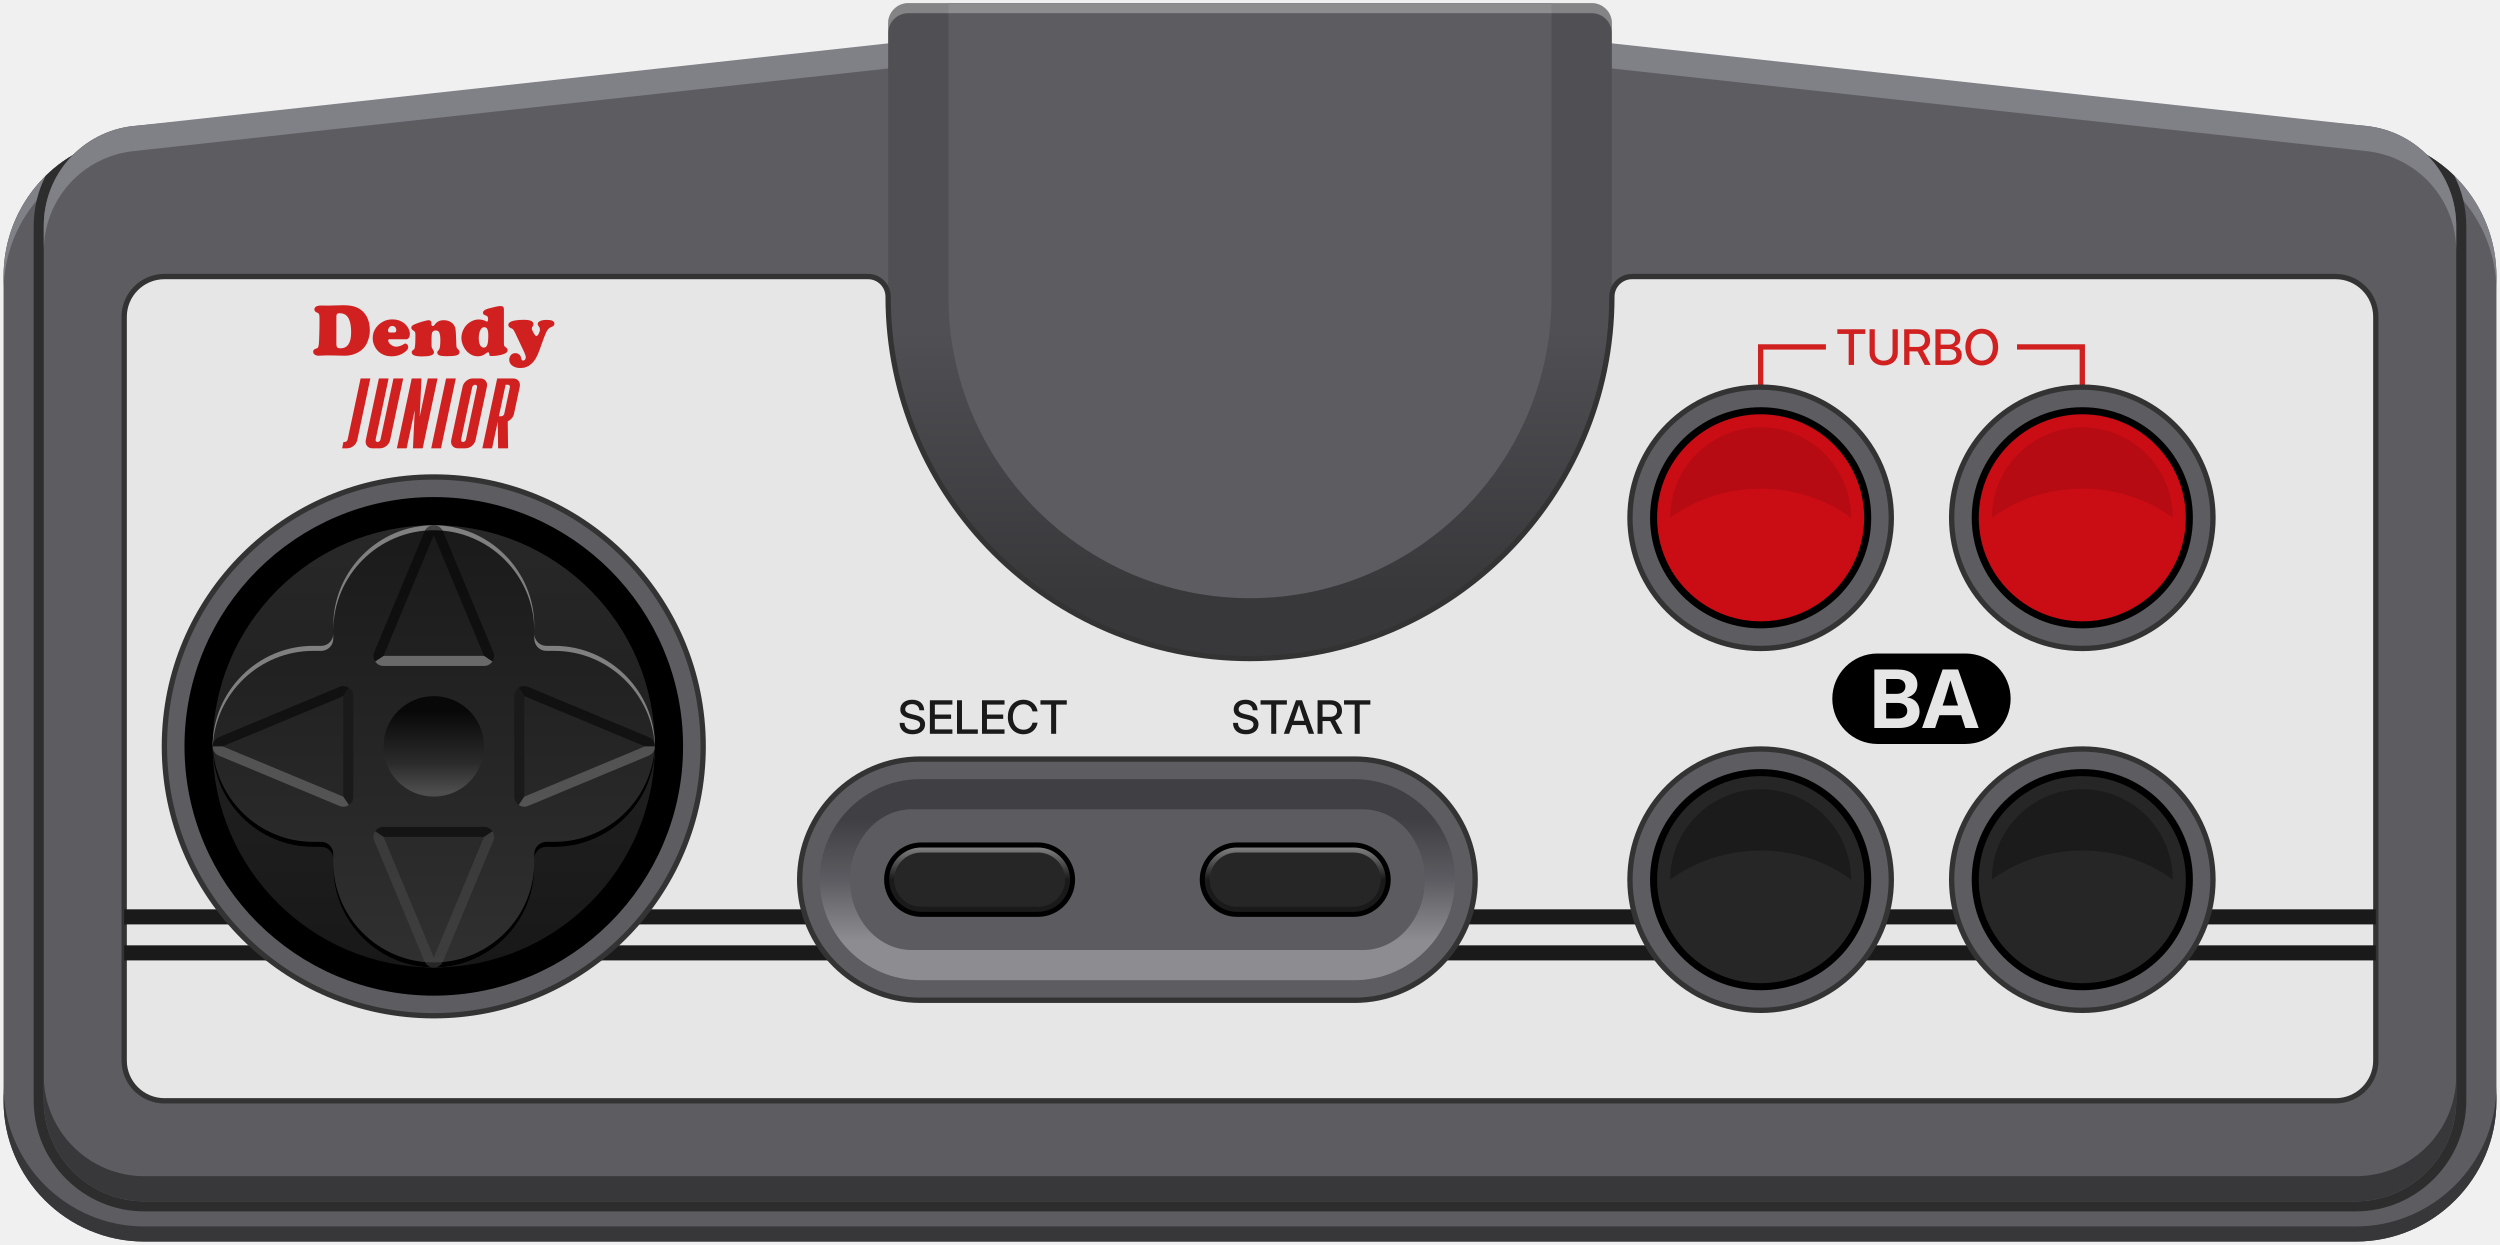
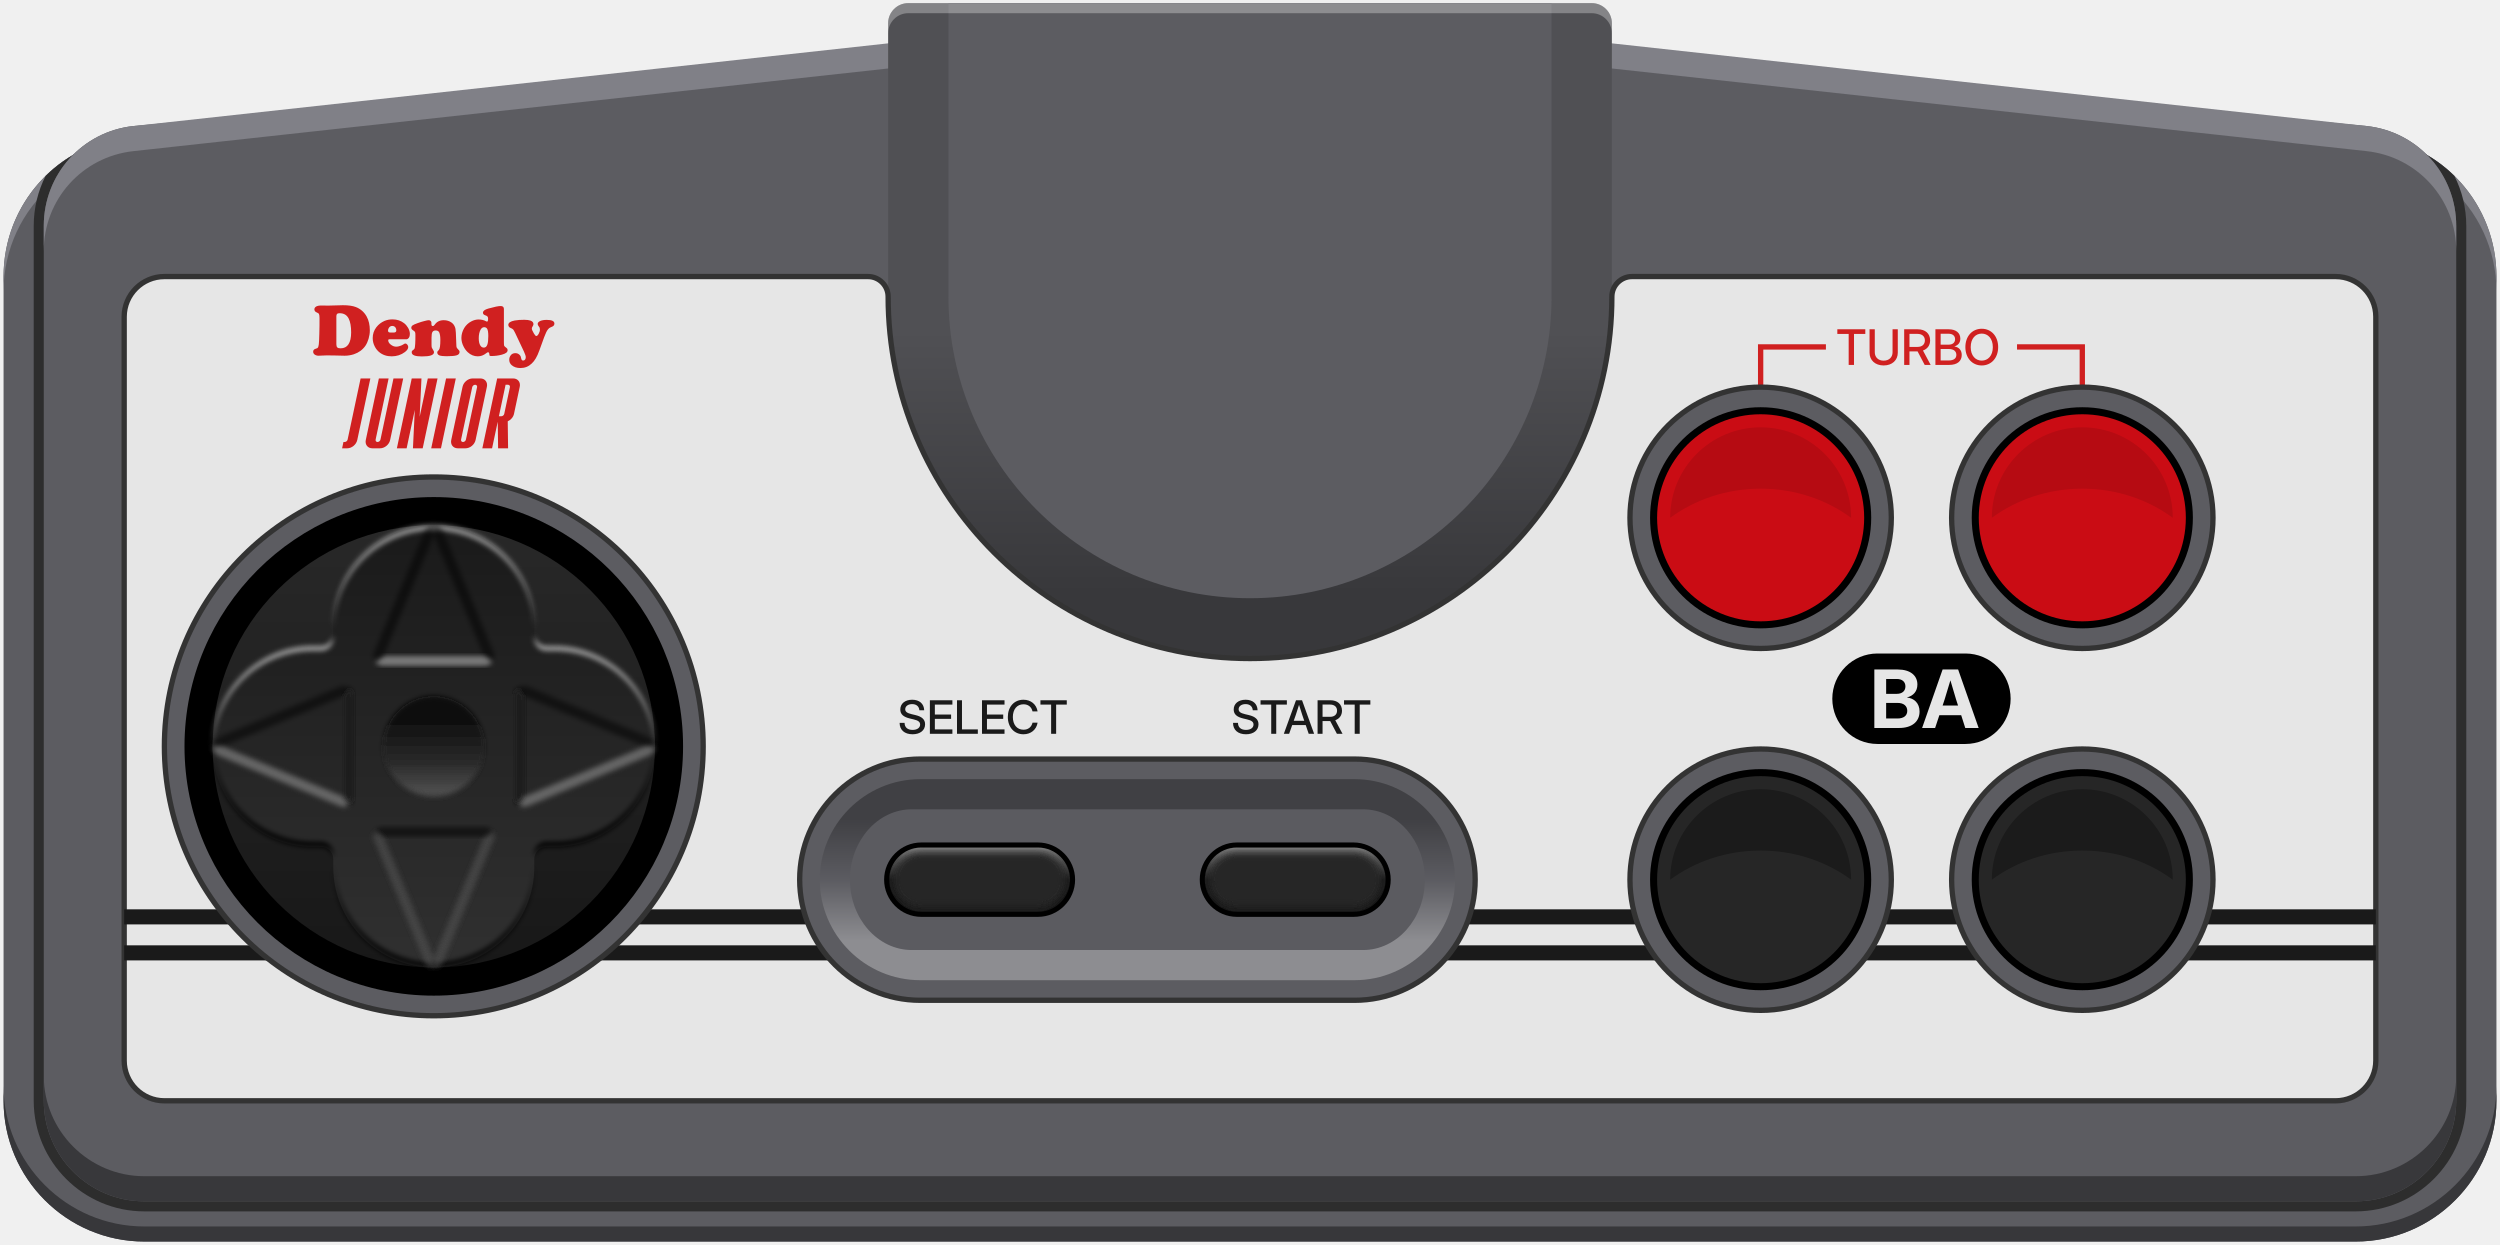
<svg xmlns="http://www.w3.org/2000/svg" xml:space="preserve" viewBox="0 0 470 234" width="470px" height="234px" version="1.1" style="shape-rendering:geometricPrecision; fill-rule:evenodd; clip-rule:evenodd">
  <defs>
    <style type="text/css">
    .str1 {stroke:#1A1A1A;stroke-width:2.835}
    .str3 {stroke:#D02020}
    .str0 {stroke:#333333;stroke-linejoin:round}
    .str2 {stroke:#333333;stroke-linejoin:round}
    .fil8 {fill:none}
    .fil11 {fill:black}
    .fil13 {fill:black}
    .fil15 {fill:#1A1A1A}
    .fil26 {fill:#262626}
    .fil12 {fill:#5C5C61}
-     .fil18 {fill:gray}
+     .fil18 {fill:#A0A0A0}
    .fil27 {fill:#CA0C14}
    .fil14 {fill:#D02020}
    .fil7 {fill:#E6E6E6}
    .fil4 {fill:#38383B}
    .fil1 {fill:#37373A}
    .fil10 {fill:#5B5B60}
    .fil0 {fill:#5C5C61}
    .fil2 {fill:#808087}
    .fil3 {fill:#2D2D2D}
    .fil28 {fill:black;fill-opacity:0.1}
    .fil29 {fill:black;fill-opacity:0.3}
    .fil6 {fill:white;fill-opacity:0.3}
    .fil22 {fill:black;fill-opacity:0.5}
    .fil19 {fill:black;fill-opacity:0.5}
-     .fil21 {fill:#4D4D4D;fill-opacity:0.5}
-     .fil23 {fill:gray;fill-opacity:0.5}
-     .fil20 {fill:#B3B3B3;fill-opacity:0.5}
+     .fil21 {fill:#4D4D4D;fill-opacity:0.7}
+     .fil23 {fill:gray;fill-opacity:0.7}
+     .fil20 {fill:#B3B3B3;fill-opacity:0.6}
    .fil17 {fill:url(#id0)}
    .fil5 {fill:url(#id1)}
    .fil25 {fill:url(#id2)}
    .fil24 {fill:url(#id3)}
    .fil16 {fill:url(#id4)}
    .fil9 {fill:url(#id5);fill-opacity:0.3}
  </style>
    <linearGradient id="id0" gradientUnits="userSpaceOnUse" x1="81.551" y1="181.891" x2="81.551" y2="98.741">
      <stop offset="0" style="stop-opacity:1; stop-color:#303030" />
      <stop offset="1" style="stop-opacity:1; stop-color:#1A1A1A" />
    </linearGradient>
    <linearGradient id="id1" gradientUnits="userSpaceOnUse" x1="235" y1="123.804" x2="235" y2="0.59">
      <stop offset="0" style="stop-opacity:1; stop-color:#38383B" />
      <stop offset="0.1" style="stop-opacity:1; stop-color:#38383B" />
      <stop offset="0.5" style="stop-opacity:1; stop-color:#505054" />
      <stop offset="1" style="stop-opacity:1; stop-color:#505054" />
    </linearGradient>
    <linearGradient id="id2" gradientUnits="objectBoundingBox" x1="50%" y1="100%" x2="50%" y2="0%">
      <stop offset="0" style="stop-opacity:1; stop-color:#1A1A1A" />
      <stop offset="0.5" style="stop-opacity:1; stop-color:#1A1A1A" />
      <stop offset="1" style="stop-opacity:1; stop-color:gray" />
    </linearGradient>
    <linearGradient id="id3" gradientUnits="userSpaceOnUse" x1="81.55" y1="148.82" x2="81.55" y2="133.701">
      <stop offset="0" style="stop-opacity:1; stop-color:#4D4D4D" />
      <stop offset="0.35" style="stop-opacity:1; stop-color:#2B2B2B" />
      <stop offset="1" style="stop-opacity:1; stop-color:#080808" />
    </linearGradient>
    <linearGradient id="id4" gradientUnits="userSpaceOnUse" x1="81.551" y1="181.891" x2="81.551" y2="98.741">
      <stop offset="0" style="stop-opacity:1; stop-color:#181818" />
      <stop offset="1" style="stop-opacity:1; stop-color:#282828" />
    </linearGradient>
    <linearGradient id="id5" gradientUnits="userSpaceOnUse" x1="240.471" y1="184.275" x2="240.471" y2="146.48">
      <stop offset="0" style="stop-opacity:1; stop-color:white" />
      <stop offset="0.2" style="stop-opacity:1; stop-color:white" />
      <stop offset="0.5" style="stop-opacity:1; stop-color:#5C5C61" />
      <stop offset="0.8" style="stop-opacity:1; stop-color:black" />
      <stop offset="1" style="stop-opacity:1; stop-color:black" />
    </linearGradient>
+     <filter id="Dpad-Blur" x="-20%" y="-20%" width="140%" height="140%">
+       <feGaussianBlur stdDeviation="0.5" />
+     </filter>
+     <filter id="Button-Blur" x="-20%" y="-20%" width="140%" height="140%">
+       <feGaussianBlur stdDeviation="0.7" />
+     </filter>
  </defs>
  <g>
    <g id="border">
      <path class="fil0" d="M445.755 25.672l-421.51 0c-13.479,1.476 -23.576,12.74 -23.576,26.299l0 154.982c0,14.571 11.885,26.457 26.457,26.457l415.748 0c14.572,0 26.457,-11.885 26.457,-26.457l0 -154.982c0,-13.56 -10.098,-24.823 -23.576,-26.299z" />
      <path class="fil1" d="M0.669 204.118l0 2.835c0,14.572 11.885,26.457 26.457,26.457l415.748 0c14.572,0 26.457,-11.885 26.457,-26.457l0 -2.835c0,14.572 -11.885,26.457 -26.457,26.457l-415.748 0c-14.572,0 -26.457,-11.885 -26.457,-26.457z" />
      <path class="fil2" d="M460.116 34.7c5.68,4.863 9.215,12.082 9.215,20.106l0 -2.835c0,-9.694 -5.162,-18.214 -13.03,-22.823 1.587,1.597 2.883,3.475 3.815,5.552zm-446.417 -5.552c-7.868,4.609 -13.03,13.129 -13.03,22.823l0 2.835c0,-8.024 3.535,-15.243 9.215,-20.106 0.932,-2.076 2.229,-3.955 3.815,-5.552z" />
      <path class="fil3" d="M461.425 33.066c1.434,2.83 2.237,6.03 2.237,9.41l0 164.477c0,11.451 -9.336,20.787 -20.788,20.787l-415.748 0c-11.452,0 -20.788,-9.336 -20.788,-20.787l0 -164.477c0,-3.38 0.803,-6.58 2.237,-9.41 4.101,-4.022 9.535,-6.722 15.67,-7.394l0.832 -0.091 0.069 0c-8.617,1.004 -15.028,8.209 -15.028,16.895l0 164.477c0,9.365 7.642,17.008 17.008,17.008l415.748 0c9.366,0 17.008,-7.643 17.008,-17.008l0 -164.477c0,-8.686 -6.411,-15.891 -15.028,-16.895l0.069 0 0.832 0.091c6.135,0.672 11.569,3.373 15.67,7.394z" />
    </g>
    <path class="fil0" d="M25.068 23.691l141.9 -13.179 136.064 0 141.9 13.179c9.628,1.054 16.84,9.1 16.84,18.785l0 164.477c0,10.408 -8.489,18.898 -18.898,18.898l-415.748 0c-10.409,0 -18.898,-8.49 -18.898,-18.898l0 -164.477c0,-9.685 7.212,-17.731 16.84,-18.785z" />
    <path class="fil4" d="M461.772 206.953c0,10.408 -8.489,18.898 -18.898,18.898l-415.748 0c-10.409,0 -18.898,-8.49 -18.898,-18.898 0,-1.575 0,-3.15 0,-4.725 0,10.409 8.489,18.898 18.898,18.898l415.748 0c10.409,0 18.898,-8.489 18.898,-18.898 0,1.575 0,3.15 0,4.725z" />
    <path class="fil2" d="M25.068 23.691l141.9 -15.542 136.064 0 141.9 15.542c9.628,1.054 16.84,9.1 16.84,18.785 0,1.575 0,3.15 0,4.725 0,-9.686 -7.212,-17.731 -16.84,-18.786l-141.9 -15.541 -136.064 0 -141.9 15.541c-9.628,1.055 -16.84,9.1 -16.84,18.786 0,-1.575 0,-3.15 0,-4.725 0,-9.685 7.212,-17.731 16.84,-18.785z" />
    <path class="fil5" d="M303.032 4.37l0 51.402c0,37.572 -30.46,68.032 -68.032,68.032 -37.572,0 -68.032,-30.46 -68.032,-68.032l0 -51.402c0,-2.082 1.698,-3.78 3.78,-3.78 43.871,0 84.632,0 128.504,0 2.082,0 3.78,1.698 3.78,3.78z" />
    <path class="fil0" d="M291.693 0.59l0 55.182c0,31.31 -25.383,56.693 -56.693,56.693 -31.31,0 -56.693,-25.383 -56.693,-56.693l0 -55.182c37.961,0 75.425,0 113.386,0z" />
    <path class="fil6" d="M303.032 4.37l0 1.89c0,-2.082 -1.698,-3.78 -3.78,-3.78 -43.872,0 -84.633,0 -128.504,0 -2.082,0 -3.78,1.698 -3.78,3.78l0 -1.89c0,-2.082 1.698,-3.78 3.78,-3.78 43.871,0 84.632,0 128.504,0 2.082,0 3.78,1.698 3.78,3.78z" />
    <path class="fil7 str0" d="M30.905 51.992l132.284 0c2.082,0 3.779,1.698 3.779,3.78l0 0c0,37.572 30.46,68.032 68.032,68.032 37.572,0 68.032,-30.46 68.032,-68.032l0 0c0,-2.082 1.697,-3.78 3.779,-3.78l132.284 0c4.163,0 7.559,3.396 7.559,7.559l0 139.843c0,4.163 -3.396,7.559 -7.559,7.559l-408.19 0c-4.163,0 -7.559,-3.396 -7.559,-7.559l0 -139.843c0,-4.163 3.396,-7.559 7.559,-7.559z" />
    <path class="fil8 str1" d="M23.346 172.37l423.308 0m0 6.77l-423.308 0" />
    <circle class="fil0 str2" cx="81.551" cy="140.316" r="50.646" />
    <path class="fil0 str2" d="M173.015 142.701l81.639 0c12.472,0 22.677,10.205 22.677,22.677l0 0c0,12.472 -10.205,22.677 -22.677,22.677l-81.639 0c-12.472,0 -22.677,-10.205 -22.677,-22.677l0 0c0,-12.472 10.205,-22.677 22.677,-22.677z" />
    <path class="fil9" d="M273.551 165.378c0,10.394 -8.504,18.898 -18.897,18.898l-81.639 0c-10.393,0 -18.897,-8.504 -18.897,-18.898 0,-10.394 8.504,-18.898 18.897,-18.898l81.639 0c10.393,0 18.897,8.504 18.897,18.898z" />
    <rect class="fil10" x="159.787" y="152.149" width="108.095" height="26.457" rx="11.639" ry="13.229" />
    <path class="fil11" d="M173.204 158.385l21.922 0c3.843,0 6.992,3.148 6.992,6.992 0,3.854 -3.144,6.993 -6.992,6.993l-21.922 0c-3.843,0 -6.991,-3.148 -6.991,-6.992 0,-3.846 3.147,-6.993 6.991,-6.993zm59.339 0l21.922 0c3.843,0 6.991,3.148 6.991,6.992 0,3.846 -3.147,6.993 -6.991,6.993l-21.922 0c-3.843,0 -6.992,-3.148 -6.992,-6.992 0,-3.846 3.147,-6.993 6.992,-6.993z" />
    <circle class="fil12 str2" cx="391.473" cy="165.378" r="24.567" />
    <circle class="fil13" cx="391.473" cy="165.378" r="20.788" />
    <circle class="fil12 str2" cx="331" cy="165.378" r="24.567" />
    <circle class="fil13" cx="331" cy="165.378" r="20.788" />
    <path class="fil8 str3" d="M379.201 65.221l12.272 0 -0.001 7.559m-60.471 0l0 -7.559 12.271 0" />
    <path class="fil14" d="M345.418 62.781l2.132 0 0 5.824 1.003 0 0 -5.824 2.124 0 0 -0.874 -5.259 0 0 0.874zm8.711 5.925c1.612,0 2.655,-1 2.655,-2.397l0 -4.402 -0.984 0 0 4.321c0,0.917 -0.635,1.576 -1.671,1.576 -1.034,0 -1.669,-0.659 -1.669,-1.576l0 -4.321 -0.984 0 0 4.402c0,1.397 1.038,2.397 2.653,2.397zm3.857 -0.101l0.994 0 0 -2.54 1.483 0c0.013,0 0.032,0 0.044,0l1.336 2.54 1.122 0 -1.446 -2.705c0.836,-0.301 1.343,-0.972 1.343,-1.908 0,-1.28 -0.898,-2.084 -2.332,-2.084l-2.544 0 0 6.697zm0.994 -3.386l0 -2.449 1.506 0c0.862,0 1.392,0.468 1.392,1.222 0,0.756 -0.526,1.227 -1.388,1.227l-1.51 0zm4.877 3.386l2.575 0c1.583,0 2.375,-0.742 2.375,-1.882 0,-0.955 -0.609,-1.48 -1.384,-1.587l0 -0.009c0.697,-0.215 1.118,-0.687 1.118,-1.459 0,-1.077 -0.805,-1.761 -2.184,-1.761l-2.5 0 0 6.698zm0.985 -0.838l0 -2.152 1.564 0c0.886,0 1.389,0.423 1.389,1.104 0,0.683 -0.517,1.048 -1.424,1.048l-1.529 0zm0 -2.971l0 -2.052 1.501 0c0.759,0 1.213,0.397 1.213,1.027 0,0.632 -0.454,1.025 -1.213,1.025l-1.501 0zm7.728 3.91c1.785,0 3.084,-1.4 3.084,-3.446 0,-2.054 -1.299,-3.454 -3.084,-3.454 -1.786,0 -3.08,1.4 -3.08,3.454 0,2.041 1.294,3.446 3.08,3.446zm0 -0.911c-1.156,0 -2.078,-0.906 -2.078,-2.535 0,-1.637 0.922,-2.544 2.078,-2.544 1.155,0 2.081,0.907 2.081,2.544 0,1.629 -0.926,2.535 -2.081,2.535z" />
    <circle class="fil12 str2" cx="391.473" cy="97.346" r="24.567" />
    <circle class="fil13" cx="391.473" cy="97.346" r="20.788" />
    <circle class="fil12 str2" cx="331" cy="97.346" r="24.567" />
    <circle class="fil13" cx="331" cy="97.346" r="20.788" />
    <path class="fil13" d="M352.977 122.858c8.183,0 8.336,0 16.519,0 4.697,0 8.504,3.808 8.504,8.504 0,4.697 -3.807,8.505 -8.504,8.505 -8.183,0 -8.336,0 -16.519,0 -4.696,0 -8.504,-3.808 -8.504,-8.505 0,-4.696 3.808,-8.504 8.504,-8.504z" />
    <path class="fil7" d="M352.375 136.86l4.657 0c2.499,0 3.846,-1.259 3.846,-3.097 0,-1.565 -1.03,-2.506 -2.369,-2.63l0 -0.015c1.203,-0.302 1.961,-1.15 1.961,-2.426 0,-1.694 -1.324,-2.827 -3.69,-2.827l-4.405 0 0 10.995zm2.22 -1.783l0 -2.929 2.155 0c1.145,0 1.817,0.573 1.817,1.49 0,0.916 -0.687,1.439 -1.852,1.439l-2.12 0zm0 -4.636l0 -2.794 2.016 0c0.997,0 1.609,0.542 1.609,1.4 0,0.853 -0.612,1.394 -1.609,1.394l-2.016 0zm6.759 6.419l2.448 0 0.796 -2.402 4.105 0 0.767 2.402 2.515 0 -3.856 -10.995 -2.92 0 -3.855 10.995zm3.855 -4.214l0.375 -1.135c0.355,-1.123 0.695,-2.243 1.093,-3.609 0.39,1.366 0.729,2.486 1.069,3.609l0.368 1.135 -2.905 0z" />
    <path class="fil15" d="M171.563 138.043c1.43,0 2.353,-0.744 2.353,-1.875 0,-0.9 -0.582,-1.444 -1.845,-1.742l-0.681 -0.161c-0.869,-0.208 -1.207,-0.469 -1.207,-0.925 0,-0.569 0.537,-0.97 1.299,-0.97 0.796,0 1.312,0.443 1.36,1.165l0.905 0c-0.037,-1.229 -0.893,-1.985 -2.252,-1.985 -1.354,0 -2.239,0.732 -2.239,1.838 0,0.869 0.553,1.395 1.823,1.696l0.692 0.164c0.876,0.207 1.21,0.485 1.21,0.97 0,0.612 -0.563,1.005 -1.418,1.005 -0.944,0 -1.498,-0.489 -1.503,-1.321l-0.931 0c0,1.329 0.924,2.141 2.434,2.141zm3.254 -0.094l4.233 0 0 -0.823 -3.298 0 0 -1.985 3.053 0 0 -0.811 -3.053 0 0 -1.863 3.298 0 0 -0.823 -4.233 0 0 6.305zm5.099 0l3.917 0 0 -0.823 -2.981 0 0 -5.482 -0.936 0 0 6.305zm4.699 0l4.234 0 0 -0.823 -3.299 0 0 -1.985 3.054 0 0 -0.811 -3.054 0 0 -1.863 3.299 0 0 -0.823 -4.234 0 0 6.305zm7.796 0.095c1.376,0 2.442,-0.848 2.657,-2.186l-0.952 0c-0.199,0.853 -0.841,1.329 -1.696,1.329 -1.243,0 -2.003,-0.963 -2.003,-2.386 0,-1.432 0.76,-2.395 2.003,-2.395 0.859,0 1.506,0.48 1.692,1.338l0.956 0c-0.22,-1.342 -1.281,-2.195 -2.657,-2.195 -1.742,0 -2.938,1.313 -2.938,3.252 0,1.925 1.201,3.243 2.938,3.243zm3.192 -5.577l2.008 0 0 5.482 0.944 0 0 -5.482 1.999 0 0 -0.823 -4.951 0 0 0.823z" />
    <path class="fil15" d="M234.243 138.043c1.43,0 2.353,-0.744 2.353,-1.875 0,-0.9 -0.582,-1.444 -1.845,-1.742l-0.682 -0.161c-0.868,-0.208 -1.206,-0.469 -1.206,-0.925 0,-0.569 0.537,-0.97 1.299,-0.97 0.795,0 1.312,0.443 1.36,1.165l0.905 0c-0.038,-1.229 -0.894,-1.985 -2.252,-1.985 -1.354,0 -2.239,0.732 -2.239,1.838 0,0.869 0.553,1.395 1.823,1.696l0.691 0.164c0.877,0.207 1.21,0.485 1.21,0.97 0,0.612 -0.562,1.005 -1.417,1.005 -0.944,0 -1.499,-0.489 -1.503,-1.321l-0.931 0c0,1.329 0.924,2.141 2.434,2.141zm2.738 -5.576l2.008 0 0 5.482 0.944 0 0 -5.482 1.999 0 0 -0.823 -4.951 0 0 0.823zm4.381 5.482l0.998 0 0.576 -1.637 2.539 0 0.558 1.637 1.019 0 -2.27 -6.305 -1.133 0 -2.287 6.305zm1.857 -2.434l0.392 -1.117c0.173,-0.521 0.355,-1.077 0.609,-1.894 0.25,0.817 0.428,1.373 0.601,1.894l0.379 1.117 -1.981 0zm4.486 2.434l0.935 0 0 -2.39 1.396 0c0.013,0 0.03,0 0.042,0l1.257 2.39 1.057 0 -1.361 -2.546c0.786,-0.283 1.264,-0.916 1.264,-1.796 0,-1.205 -0.846,-1.962 -2.195,-1.962l-2.395 0 0 6.304zm0.935 -3.187l0 -2.305 1.418 0c0.811,0 1.31,0.44 1.31,1.15 0,0.712 -0.495,1.155 -1.306,1.155l-1.422 0zm4.035 -2.295l2.008 0 0 5.482 0.944 0 0 -5.482 1.999 0 0 -0.823 -4.951 0 0 0.823z" />
    <path class="fil14" d="M61.807 66.817l-0.482 0c-0.29,0 -0.598,0.019 -0.965,0.038 -0.212,0.02 -0.367,0.02 -0.463,0.02 -0.309,0 -0.541,-0.077 -0.733,-0.213 -0.193,-0.135 -0.29,-0.328 -0.29,-0.54 0,-0.154 0.038,-0.289 0.135,-0.366 0.077,-0.097 0.212,-0.155 0.405,-0.213 0.174,-0.038 0.309,-0.116 0.367,-0.212 0.058,-0.097 0.116,-0.309 0.154,-0.599 0.039,-0.347 0.078,-1.003 0.097,-1.987 0.038,-0.984 0.038,-1.95 0.038,-2.934 0,-0.386 -0.038,-0.637 -0.096,-0.753 -0.058,-0.135 -0.193,-0.231 -0.405,-0.308 -0.309,-0.116 -0.464,-0.329 -0.464,-0.598 0,-0.213 0.116,-0.387 0.329,-0.522 0.212,-0.116 0.521,-0.193 0.907,-0.193 0.135,0 0.27,0 0.443,0 0.387,0.019 0.657,0.019 0.83,0.019 0.657,0 1.371,-0.019 2.2,-0.057 0.174,0 0.387,-0.02 0.638,-0.02 1.042,0 1.852,0.116 2.451,0.348 0.887,0.347 1.563,0.945 2.026,1.775 0.405,0.734 0.598,1.602 0.598,2.625 0,0.502 -0.077,1.023 -0.231,1.544 -0.154,0.521 -0.347,0.965 -0.598,1.332 -0.522,0.753 -1.255,1.293 -2.182,1.601 -0.54,0.174 -1.119,0.271 -1.736,0.271l-0.83 -0.02 -0.714 -0.019c-0.521,-0.019 -1.004,-0.019 -1.429,-0.019zm1.429 -7.354l0 5.25c0,0.29 0.058,0.483 0.173,0.598 0.116,0.116 0.328,0.174 0.618,0.174 1.312,0 1.988,-1.004 1.988,-3.011 0,-1.1 -0.155,-1.968 -0.464,-2.586 -0.347,-0.675 -0.907,-1.003 -1.717,-1.003 -0.212,0 -0.367,0.038 -0.463,0.135 -0.097,0.096 -0.135,0.231 -0.135,0.443zm13.143 4.324l-3.185 0c-0.135,0 -0.212,0.058 -0.212,0.174 0,0.289 0.155,0.578 0.483,0.829 0.328,0.251 0.656,0.386 1.022,0.386 0.213,0 0.464,-0.038 0.714,-0.135 0.271,-0.077 0.483,-0.193 0.657,-0.309 0.154,-0.115 0.27,-0.154 0.366,-0.154 0.116,0 0.232,0.077 0.348,0.212 0.116,0.155 0.174,0.29 0.174,0.444 0,0.328 -0.213,0.637 -0.618,0.946 -0.714,0.54 -1.544,0.811 -2.489,0.811 -0.946,0 -1.738,-0.271 -2.394,-0.83 -0.308,-0.271 -0.579,-0.599 -0.772,-0.985 -0.27,-0.501 -0.405,-1.042 -0.405,-1.621 0,-0.752 0.231,-1.447 0.695,-2.046 0.405,-0.521 0.907,-0.907 1.524,-1.177 0.464,-0.193 0.966,-0.289 1.506,-0.289 0.868,0 1.582,0.25 2.2,0.733 0.309,0.251 0.54,0.54 0.733,0.868 0.213,0.386 0.328,0.753 0.328,1.12 0,0.29 -0.057,0.54 -0.173,0.714 -0.155,0.212 -0.309,0.309 -0.502,0.309zm-3.011 -1.274l0.695 0c0.289,0 0.444,-0.135 0.444,-0.405 0,-0.251 -0.077,-0.444 -0.212,-0.599 -0.136,-0.154 -0.329,-0.231 -0.541,-0.231 -0.251,0 -0.444,0.096 -0.598,0.289 -0.135,0.193 -0.212,0.367 -0.212,0.56 0,0.135 0.038,0.232 0.096,0.29 0.039,0.057 0.154,0.096 0.328,0.096zm12.333 0.058l0.096 2.393c0,0.174 0.039,0.309 0.077,0.405 0.039,0.077 0.194,0.251 0.425,0.502 0.077,0.077 0.097,0.174 0.097,0.309 0,0.29 -0.174,0.502 -0.541,0.618 -0.367,0.115 -1.003,0.173 -1.911,0.173 -0.617,0 -1.061,-0.058 -1.331,-0.154 -0.271,-0.116 -0.406,-0.29 -0.406,-0.541 0,-0.096 0.02,-0.154 0.039,-0.192 0.019,-0.039 0.116,-0.155 0.27,-0.309 0.174,-0.193 0.271,-0.83 0.271,-1.892 0,-0.617 -0.078,-1.081 -0.213,-1.39 -0.116,-0.231 -0.328,-0.366 -0.656,-0.366 -0.309,0 -0.502,0.097 -0.618,0.289 -0.116,0.193 -0.173,0.541 -0.173,1.062l0 1.351c0,0.27 0.019,0.444 0.058,0.54 0.038,0.097 0.154,0.29 0.328,0.579 0.058,0.077 0.077,0.174 0.077,0.271 0,0.27 -0.193,0.463 -0.56,0.598 -0.366,0.135 -0.945,0.193 -1.737,0.193 -1.254,0 -1.891,-0.251 -1.891,-0.772 0,-0.116 0.019,-0.193 0.058,-0.251 0.038,-0.058 0.135,-0.135 0.269,-0.231 0.117,-0.078 0.194,-0.194 0.232,-0.29 0.039,-0.116 0.058,-0.386 0.097,-0.811 0.038,-0.521 0.038,-1.061 0.038,-1.621 0,-0.309 -0.019,-0.521 -0.077,-0.618 -0.038,-0.096 -0.193,-0.212 -0.405,-0.347 -0.193,-0.116 -0.289,-0.27 -0.289,-0.444 0,-0.174 0.077,-0.328 0.231,-0.444 0.155,-0.115 0.483,-0.27 0.984,-0.444 0.444,-0.154 0.849,-0.289 1.255,-0.386 0.405,-0.115 0.675,-0.154 0.83,-0.154 0.135,0 0.251,0.058 0.347,0.154 0.097,0.097 0.135,0.213 0.135,0.348 0,0.019 0,0.077 0,0.173 0,0.039 0,0.077 0,0.097 0,0.212 0.097,0.328 0.27,0.328 0.117,0 0.232,-0.077 0.348,-0.251 0.386,-0.559 0.945,-0.849 1.698,-0.849 0.579,0 1.062,0.154 1.467,0.444 0.289,0.212 0.482,0.463 0.598,0.753 0.116,0.193 0.193,0.617 0.213,1.177zm9.032 -4.478l0 6.195c0,0.348 0.019,0.579 0.038,0.676 0.039,0.096 0.116,0.193 0.251,0.29 0.155,0.115 0.271,0.212 0.328,0.289 0.059,0.077 0.078,0.193 0.078,0.309 0,0.367 -0.367,0.637 -1.1,0.83 -0.656,0.173 -1.313,0.25 -1.969,0.25 -0.154,0 -0.231,-0.019 -0.29,-0.057 -0.038,-0.039 -0.077,-0.155 -0.077,-0.309 -0.019,-0.232 -0.096,-0.347 -0.251,-0.347 -0.077,0 -0.193,0.077 -0.366,0.212 -0.464,0.366 -0.985,0.559 -1.544,0.559 -0.695,0 -1.332,-0.251 -1.891,-0.771 -0.329,-0.309 -0.599,-0.676 -0.792,-1.081 -0.27,-0.522 -0.405,-1.062 -0.405,-1.602 0,-0.637 0.173,-1.255 0.521,-1.853 0.328,-0.54 0.772,-0.965 1.332,-1.255 0.463,-0.25 0.926,-0.366 1.389,-0.366 0.521,0 1.004,0.116 1.409,0.347 0.077,0.039 0.116,0.058 0.155,0.058 0.154,0 0.212,-0.193 0.212,-0.579 0,-0.174 -0.039,-0.289 -0.116,-0.386 -0.078,-0.096 -0.212,-0.154 -0.425,-0.232 -0.289,-0.096 -0.424,-0.25 -0.424,-0.482 0,-0.328 0.328,-0.579 0.984,-0.772 1.158,-0.328 1.93,-0.483 2.335,-0.483 0.425,0.001 0.618,0.194 0.618,0.56zm-3.686 3.416c-0.29,0 -0.521,0.155 -0.695,0.464 -0.232,0.424 -0.347,0.965 -0.347,1.64 0,0.618 0.115,1.081 0.328,1.39 0.154,0.231 0.366,0.347 0.637,0.347 0.289,0 0.501,-0.173 0.636,-0.521 0.135,-0.348 0.194,-0.888 0.194,-1.66 0,-0.694 -0.078,-1.158 -0.232,-1.389 -0.116,-0.174 -0.29,-0.251 -0.521,-0.271zm11.251 1.892l-0.887 2.451c-0.213,0.618 -0.444,1.1 -0.676,1.505 -0.231,0.405 -0.483,0.714 -0.772,0.985 -0.579,0.559 -1.293,0.849 -2.123,0.849 -0.675,0 -1.215,-0.174 -1.621,-0.521 -0.328,-0.271 -0.482,-0.618 -0.482,-1.042 0,-0.348 0.115,-0.637 0.328,-0.888 0.212,-0.251 0.502,-0.348 0.829,-0.348 0.328,0 0.58,0.116 0.792,0.328 0.097,0.097 0.154,0.193 0.193,0.271 0.038,0.076 0.077,0.25 0.135,0.501 0.058,0.193 0.154,0.29 0.347,0.29 0.136,0 0.252,-0.058 0.348,-0.174 0.096,-0.116 0.135,-0.27 0.135,-0.463 0,-0.213 -0.116,-0.56 -0.347,-1.061l-1.641 -3.475c-0.174,-0.366 -0.309,-0.579 -0.386,-0.675 -0.077,-0.097 -0.27,-0.193 -0.579,-0.328 -0.096,-0.039 -0.174,-0.116 -0.232,-0.212 -0.058,-0.116 -0.096,-0.213 -0.096,-0.309 0,-0.405 0.405,-0.676 1.196,-0.83 0.541,-0.097 1.139,-0.135 1.834,-0.135 0.483,0 0.849,0.058 1.138,0.154 0.367,0.135 0.56,0.348 0.56,0.676 0,0.116 -0.058,0.25 -0.154,0.405 -0.097,0.154 -0.154,0.27 -0.154,0.386 0,0.116 0.019,0.212 0.076,0.348 0.039,0.115 0.155,0.308 0.309,0.598 0.174,0.308 0.328,0.482 0.464,0.482 0.135,0 0.289,-0.135 0.444,-0.424 0.154,-0.29 0.231,-0.541 0.231,-0.811 0,-0.212 -0.058,-0.386 -0.174,-0.502 -0.173,-0.212 -0.251,-0.386 -0.251,-0.521 0,-0.231 0.155,-0.405 0.463,-0.559 0.309,-0.136 0.715,-0.213 1.236,-0.213 0.965,0 1.447,0.232 1.447,0.695 0,0.174 -0.058,0.309 -0.154,0.405 -0.097,0.097 -0.27,0.193 -0.541,0.29 -0.212,0.077 -0.385,0.212 -0.521,0.405 -0.231,0.27 -0.443,0.772 -0.714,1.467zm-36.946 19.24l2.442 -11.493 1.833 0 -2.46 11.572c-0.184,0.863 -1.032,1.563 -1.895,1.563l-0.956 0 0.252 -1.187 0.231 0c0.252,0 0.499,-0.204 0.553,-0.455zm30.102 -3.433l0.066 5.075 -1.878 0 -0.064 -4.918 -0.022 0 -1.046 4.918 -1.831 0 2.791 -13.135 3.014 0c0.863,0 1.413,0.7 1.23,1.563l-1.082 5.091c-0.131,0.618 -0.604,1.152 -1.178,1.406zm-8.493 -6.497c0.183,-0.863 1.031,-1.563 1.894,-1.563l1.452 0c0.863,0 1.413,0.7 1.23,1.563l-2.128 10.009c-0.183,0.863 -1.031,1.563 -1.894,1.563l-1.452 0c-0.863,0 -1.413,-0.7 -1.23,-1.563l2.128 -10.009zm-13.617 10.009l2.46 -11.572 -1.832 0 -2.443 11.493c-0.054,0.251 -0.301,0.455 -0.553,0.455 -0.251,0 -0.413,-0.204 -0.359,-0.455l2.443 -11.493 -1.832 0 -2.46 11.572c-0.183,0.863 0.368,1.563 1.23,1.563l1.451 0c0.863,0 1.712,-0.7 1.895,-1.563zm15.432 -9.93l-2.094 9.851c-0.053,0.251 0.107,0.455 0.359,0.455 0.252,0 0.499,-0.204 0.553,-0.455l2.094 -9.851c0.053,-0.251 -0.107,-0.455 -0.359,-0.455 -0.252,0 -0.5,0.204 -0.553,0.455zm-3.085 -1.642l-2.791 13.135 -1.832 0 2.792 -13.135 1.831 0zm9.359 1.187c-0.419,1.973 -0.839,3.947 -1.258,5.921l0.456 0c0.251,0 0.499,-0.204 0.552,-0.455l1.065 -5.011c0.054,-0.251 -0.107,-0.455 -0.359,-0.455l-0.456 0zm-17.07 4.725l-1.534 7.223 -1.833 0 2.792 -13.135 1.832 0 -0.346 7.223 1.535 -7.223 1.832 0 -2.792 13.135 -1.832 0 0.346 -7.223z" />
    <circle class="fil13" cx="81.551" cy="140.316" r="46.866" />
    <g id="dpad">
      <circle class="fil16" cx="81.551" cy="140.316" r="41.575" />
      <path class="fil17" d="M81.551 181.891c-10.393,0 -18.898,-8.504 -18.898,-18.898l0 -1.511c0,-1.249 -1.018,-2.268 -2.267,-2.268l-1.512 0c-10.394,0 -18.898,-8.505 -18.898,-18.898 0,-10.393 8.504,-18.897 18.898,-18.897l1.512 0c1.249,0 2.267,-1.019 2.267,-2.268l0 -1.512c0,-10.394 8.505,-18.898 18.898,-18.898 10.394,0 18.898,8.505 18.898,18.898l0 1.512c0,1.249 1.018,2.268 2.267,2.268l1.512 0c10.393,0 18.898,8.503 18.898,18.897 0,10.394 -8.504,18.898 -18.898,18.898l-1.512 0c-1.249,0 -2.267,1.019 -2.267,2.268l0 1.511c0,10.393 -8.504,18.898 -18.898,18.898z" />
-       <path class="fil18" d="M39.976 140.316c0,-10.393 8.504,-18.897 18.898,-18.897l1.512 0c1.249,0 2.267,-1.019 2.267,-2.268l0 0.945c0,1.249 -1.018,2.268 -2.267,2.268l-1.512 0c-10.077,0 -18.378,7.993 -18.874,17.952l-0.024 0zm22.677 -21.732l0 -0.945c0,-10.394 8.505,-18.898 18.898,-18.898 10.394,0 18.898,8.505 18.898,18.898l0 0.945c0,-10.393 -8.504,-18.898 -18.898,-18.898 -10.393,0 -18.898,8.504 -18.898,18.898zm37.796 0.567c0,1.249 1.018,2.268 2.267,2.268l1.512 0c10.393,0 18.898,8.503 18.898,18.897l-0.024 0c-0.496,-9.96 -8.798,-17.952 -18.874,-17.952l-1.512 0c-1.249,0 -2.267,-1.019 -2.267,-2.268l0 -0.945z" />
-       <path class="fil13" d="M81.551 181.891c-10.393,0 -18.898,-8.504 -18.898,-18.898l0 -0.944c0,10.393 8.505,18.897 18.898,18.897 10.394,0 18.898,-8.504 18.898,-18.897l0 0.944c0,10.393 -8.504,18.898 -18.898,18.898zm-18.898 -20.409c0,-1.249 -1.018,-2.268 -2.267,-2.268l-1.512 0c-10.394,0 -18.898,-8.505 -18.898,-18.898l0.024 0c0.496,9.959 8.797,17.953 18.874,17.953l1.512 0c1.249,0 2.267,1.019 2.267,2.268l0 0.945zm60.473 -21.166c0,10.394 -8.504,18.898 -18.898,18.898l-1.512 0c-1.249,0 -2.267,1.019 -2.267,2.268l0 -0.945c0,-1.249 1.018,-2.268 2.267,-2.268l1.512 0c10.077,0 18.378,-7.994 18.874,-17.953l0.024 0z" />
-       <path class="fil19" d="M81.551 100.632l0 -1.881c0.78,0 1.445,0.444 1.745,1.163l9.444 22.666c0.25,0.601 0.189,1.233 -0.172,1.775l-1.568 -1.047 -9.449 -22.676z" />
-       <path class="fil20" d="M92.568 124.355l-1.568 -1.047 -18.897 0 -1.568 1.047c0.361,0.542 0.921,0.842 1.572,0.842l18.889 0c0.651,0 1.211,-0.3 1.572,-0.842z" />
-       <path class="fil19" d="M70.535 124.355l1.568 -1.047 -0.001 0 9.449 -22.677 0 0.001 0 -1.881c-0.779,0 -1.444,0.444 -1.744,1.163l-9.444 22.666c-0.251,0.601 -0.19,1.233 0.172,1.775z" />
-       <path class="fil21" d="M81.551 180.01l0 1.881c0.779,0 1.445,-0.444 1.744,-1.163l9.445 -22.666c0.25,-0.601 0.189,-1.233 -0.172,-1.775l-1.569 1.047 -9.448 22.676z" />
-       <path class="fil22" d="M92.568 156.287l-1.569 1.047 -18.897 0 -1.568 -1.047c0.362,-0.542 0.921,-0.842 1.573,-0.842l18.888 0c0.651,0 1.211,0.3 1.573,0.842z" />
-       <path class="fil21" d="M70.534 156.287l1.568 1.047 0 0 9.449 22.677 0 -0.001 0 1.881c-0.779,0 -1.445,-0.444 -1.744,-1.163l-9.445 -22.666c-0.25,-0.601 -0.189,-1.233 0.172,-1.775z" />
-       <path class="fil22" d="M41.862 140.321l-1.881 0c0,-0.78 0.444,-1.445 1.163,-1.744l22.667 -9.445c0.601,-0.25 1.233,-0.189 1.775,0.172l-1.047 1.568 -22.677 9.449z" />
-       <path class="fil15" d="M65.586 129.304l-1.047 1.568 0 18.898 1.047 1.567c0.541,-0.361 0.841,-0.921 0.841,-1.572l0 -18.888c0,-0.652 -0.3,-1.211 -0.841,-1.573z" />
-       <path class="fil23" d="M65.586 151.337l-1.047 -1.567 0 0 -22.677 -9.449 0 0 -1.881 0c0,0.779 0.444,1.444 1.163,1.744l22.667 9.444c0.601,0.251 1.233,0.19 1.775,-0.172z" />
-       <path class="fil22" d="M121.241 140.321l1.881 0c0,-0.779 -0.444,-1.444 -1.163,-1.744l-22.667 -9.444c-0.601,-0.251 -1.233,-0.19 -1.775,0.172l1.047 1.568 22.677 9.448z" />
-       <path class="fil15" d="M97.517 129.305l1.047 1.568 0 18.897 -1.047 1.568c-0.541,-0.362 -0.841,-0.921 -0.841,-1.573l0 -18.888c0,-0.651 0.3,-1.211 0.841,-1.572z" />
-       <path class="fil23" d="M97.517 151.338l1.047 -1.568 0 0 22.677 -9.448 0 -0.001 1.881 0c0,0.78 -0.444,1.445 -1.163,1.744l-22.667 9.445c-0.6,0.25 -1.233,0.189 -1.775,-0.172z" />
-       <circle class="fil24" cx="81.551" cy="140.316" r="9.449" />
+       <path class="fil18" filter="url(#Dpad-Blur)" d="M39.976 140.316c0,-10.393 8.504,-18.897 18.898,-18.897l1.512 0c1.249,0 2.267,-1.019 2.267,-2.268l0 0.945c0,1.249 -1.018,2.268 -2.267,2.268l-1.512 0c-10.077,0 -18.378,7.993 -18.874,17.952l-0.024 0zm22.677 -21.732l0 -0.945c0,-10.394 8.505,-18.898 18.898,-18.898 10.394,0 18.898,8.505 18.898,18.898l0 0.945c0,-10.393 -8.504,-18.898 -18.898,-18.898 -10.393,0 -18.898,8.504 -18.898,18.898zm37.796 0.567c0,1.249 1.018,2.268 2.267,2.268l1.512 0c10.393,0 18.898,8.503 18.898,18.897l-0.024 0c-0.496,-9.96 -8.798,-17.952 -18.874,-17.952l-1.512 0c-1.249,0 -2.267,-1.019 -2.267,-2.268l0 -0.945z" />
+       <path class="fil13" filter="url(#Dpad-Blur)" d="M81.551 181.891c-10.393,0 -18.898,-8.504 -18.898,-18.898l0 -0.944c0,10.393 8.505,18.897 18.898,18.897 10.394,0 18.898,-8.504 18.898,-18.897l0 0.944c0,10.393 -8.504,18.898 -18.898,18.898zm-18.898 -20.409c0,-1.249 -1.018,-2.268 -2.267,-2.268l-1.512 0c-10.394,0 -18.898,-8.505 -18.898,-18.898l0.024 0c0.496,9.959 8.797,17.953 18.874,17.953l1.512 0c1.249,0 2.267,1.019 2.267,2.268l0 0.945zm60.473 -21.166c0,10.394 -8.504,18.898 -18.898,18.898l-1.512 0c-1.249,0 -2.267,1.019 -2.267,2.268l0 -0.945c0,-1.249 1.018,-2.268 2.267,-2.268l1.512 0c10.077,0 18.378,-7.994 18.874,-17.953l0.024 0z" />
+       <path class="fil19" filter="url(#Dpad-Blur)" d="M81.551 100.632l0 -1.881c0.78,0 1.445,0.444 1.745,1.163l9.444 22.666c0.25,0.601 0.189,1.233 -0.172,1.775l-1.568 -1.047 -9.449 -22.676z" />
+       <path class="fil20" filter="url(#Dpad-Blur)" d="M92.568 124.355l-1.568 -1.047 -18.897 0 -1.568 1.047c0.361,0.542 0.921,0.842 1.572,0.842l18.889 0c0.651,0 1.211,-0.3 1.572,-0.842z" />
+       <path class="fil19" filter="url(#Dpad-Blur)" d="M70.535 124.355l1.568 -1.047 -0.001 0 9.449 -22.677 0 0.001 0 -1.881c-0.779,0 -1.444,0.444 -1.744,1.163l-9.444 22.666c-0.251,0.601 -0.19,1.233 0.172,1.775z" />
+       <path class="fil21" filter="url(#Dpad-Blur)" d="M81.551 180.01l0 1.881c0.779,0 1.445,-0.444 1.744,-1.163l9.445 -22.666c0.25,-0.601 0.189,-1.233 -0.172,-1.775l-1.569 1.047 -9.448 22.676z" />
+       <path class="fil22" filter="url(#Dpad-Blur)" d="M92.568 156.287l-1.569 1.047 -18.897 0 -1.568 -1.047c0.362,-0.542 0.921,-0.842 1.573,-0.842l18.888 0c0.651,0 1.211,0.3 1.573,0.842z" />
+       <path class="fil21" filter="url(#Dpad-Blur)" d="M70.534 156.287l1.568 1.047 0 0 9.449 22.677 0 -0.001 0 1.881c-0.779,0 -1.445,-0.444 -1.744,-1.163l-9.445 -22.666c-0.25,-0.601 -0.189,-1.233 0.172,-1.775z" />
+       <path class="fil22" filter="url(#Dpad-Blur)" d="M41.862 140.321l-1.881 0c0,-0.78 0.444,-1.445 1.163,-1.744l22.667 -9.445c0.601,-0.25 1.233,-0.189 1.775,0.172l-1.047 1.568 -22.677 9.449z" />
+       <path class="fil15" filter="url(#Dpad-Blur)" d="M65.586 129.304l-1.047 1.568 0 18.898 1.047 1.567c0.541,-0.361 0.841,-0.921 0.841,-1.572l0 -18.888c0,-0.652 -0.3,-1.211 -0.841,-1.573z" />
+       <path class="fil23" filter="url(#Dpad-Blur)" d="M65.586 151.337l-1.047 -1.567 0 0 -22.677 -9.449 0 0 -1.881 0c0,0.779 0.444,1.444 1.163,1.744l22.667 9.444c0.601,0.251 1.233,0.19 1.775,-0.172z" />
+       <path class="fil22" filter="url(#Dpad-Blur)" d="M121.241 140.321l1.881 0c0,-0.779 -0.444,-1.444 -1.163,-1.744l-22.667 -9.444c-0.601,-0.251 -1.233,-0.19 -1.775,0.172l1.047 1.568 22.677 9.448z" />
+       <path class="fil15" filter="url(#Dpad-Blur)" d="M97.517 129.305l1.047 1.568 0 18.897 -1.047 1.568c-0.541,-0.362 -0.841,-0.921 -0.841,-1.573l0 -18.888c0,-0.651 0.3,-1.211 0.841,-1.572z" />
+       <path class="fil23" filter="url(#Dpad-Blur)" d="M97.517 151.338l1.047 -1.568 0 0 22.677 -9.448 0 -0.001 1.881 0c0,0.78 -0.444,1.445 -1.163,1.744l-22.667 9.445c-0.6,0.25 -1.233,0.189 -1.775,-0.172z" />
+       <circle class="fil24" filter="url(#Dpad-Blur)" cx="81.551" cy="140.316" r="9.449" />
    </g>
    <g id="button-select">
      <path class="fil25" d="M201.173 165.378c0,3.326 -2.721,6.047 -6.047,6.047l-21.922 0c-3.325,0 -6.047,-2.721 -6.047,-6.047 0,-3.326 2.721,-6.048 6.047,-6.048l21.922 0c3.327,0 6.047,2.722 6.047,6.048z" />
-       <path class="fil26" d="M195.126 160.275l-21.922 0c-1.404,0 -2.679,0.573 -3.602,1.496 -0.925,0.929 -1.5,2.205 -1.5,3.606 0,1.402 0.575,2.678 1.5,3.603 0.923,0.927 2.198,1.5 3.602,1.5l21.922 0c1.405,0 2.68,-0.573 3.603,-1.496 0.925,-0.929 1.499,-2.205 1.499,-3.606 0,-1.402 -0.574,-2.678 -1.499,-3.603 -0.923,-0.927 -2.198,-1.5 -3.603,-1.5z" />
+       <path class="fil26" filter="url(#Button-Blur)" d="M195.126 160.275l-21.922 0c-1.404,0 -2.679,0.573 -3.602,1.496 -0.925,0.929 -1.5,2.205 -1.5,3.606 0,1.402 0.575,2.678 1.5,3.603 0.923,0.927 2.198,1.5 3.602,1.5l21.922 0c1.405,0 2.68,-0.573 3.603,-1.496 0.925,-0.929 1.499,-2.205 1.499,-3.606 0,-1.402 -0.574,-2.678 -1.499,-3.603 -0.923,-0.927 -2.198,-1.5 -3.603,-1.5z" />
    </g>
    <g id="button-start">
      <path class="fil25" d="M260.511 165.378c0,3.326 -2.721,6.047 -6.046,6.047l-21.922 0c-3.326,0 -6.047,-2.721 -6.047,-6.047 0,-3.326 2.721,-6.048 6.047,-6.048l21.922 0c3.326,0 6.046,2.722 6.046,6.048z" />
-       <path class="fil26" d="M254.465 160.275l-21.922 0c-1.405,0 -2.68,0.573 -3.603,1.496 -0.925,0.929 -1.499,2.205 -1.499,3.606 0,1.402 0.574,2.678 1.499,3.603 0.923,0.927 2.198,1.5 3.603,1.5l21.922 0c1.404,0 2.679,-0.573 3.602,-1.496 0.925,-0.929 1.5,-2.205 1.5,-3.606 0,-1.402 -0.575,-2.678 -1.5,-3.603 -0.923,-0.927 -2.198,-1.5 -3.602,-1.5z" />
+       <path class="fil26" filter="url(#Button-Blur)" d="M254.465 160.275l-21.922 0c-1.405,0 -2.68,0.573 -3.603,1.496 -0.925,0.929 -1.499,2.205 -1.499,3.606 0,1.402 0.574,2.678 1.499,3.603 0.923,0.927 2.198,1.5 3.603,1.5l21.922 0c1.404,0 2.679,-0.573 3.602,-1.496 0.925,-0.929 1.5,-2.205 1.5,-3.606 0,-1.402 -0.575,-2.678 -1.5,-3.603 -0.923,-0.927 -2.198,-1.5 -3.602,-1.5z" />
    </g>
    <g id="button-turbo-b">
      <circle class="fil27" cx="331" cy="97.346" r="19.465" />
      <path class="fil28" d="M331.001 80.339c9.393,0 17.007,7.614 17.007,17.007l0 0.003c-4.657,-3.426 -10.571,-5.478 -17.007,-5.478 -6.437,0 -12.35,2.051 -17.008,5.477l0 -0.002c0,-9.393 7.614,-17.007 17.008,-17.007z" />
    </g>
    <g id="button-turbo-a">
      <circle class="fil27" cx="391.473" cy="97.346" r="19.465" />
      <path class="fil28" d="M391.473 80.339c9.393,0 17.008,7.614 17.008,17.007l0 0.003c-4.658,-3.426 -10.572,-5.478 -17.008,-5.478 -6.437,0 -12.35,2.051 -17.008,5.477l0 -0.002c0,-9.393 7.615,-17.007 17.008,-17.007z" />
    </g>
    <g id="button-b">
      <circle class="fil26" cx="331" cy="165.378" r="19.465" />
      <path class="fil29" d="M331.001 148.37c9.393,0 17.007,7.615 17.007,17.008l0 0.002c-4.657,-3.426 -10.571,-5.477 -17.007,-5.477 -6.437,0 -12.35,2.051 -17.008,5.477l0 -0.002c0,-9.393 7.614,-17.008 17.008,-17.008z" />
    </g>
    <g id="button-a">
      <circle class="fil26" cx="391.473" cy="165.378" r="19.465" />
      <path class="fil29" d="M391.473 148.37c9.393,0 17.008,7.615 17.008,17.008l0 0.002c-4.658,-3.426 -10.572,-5.477 -17.008,-5.477 -6.437,0 -12.35,2.051 -17.008,5.477l0 -0.002c0,-9.393 7.615,-17.008 17.008,-17.008z" />
    </g>
  </g>
</svg>
